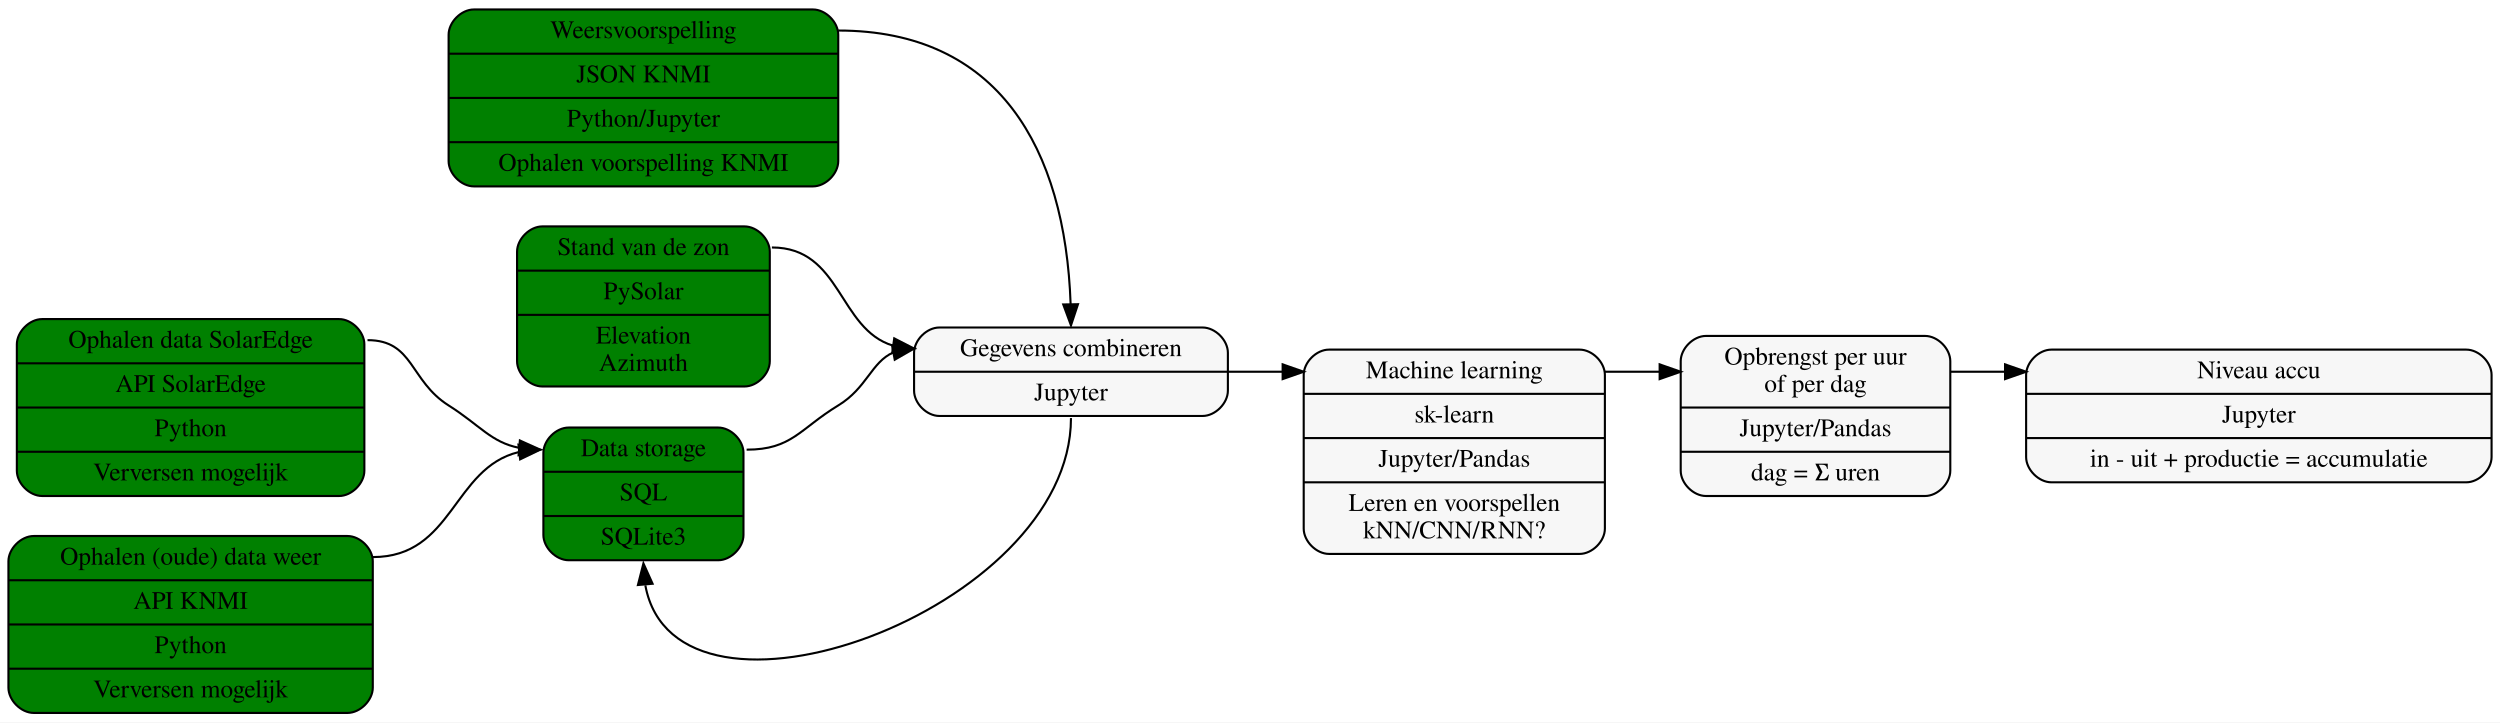
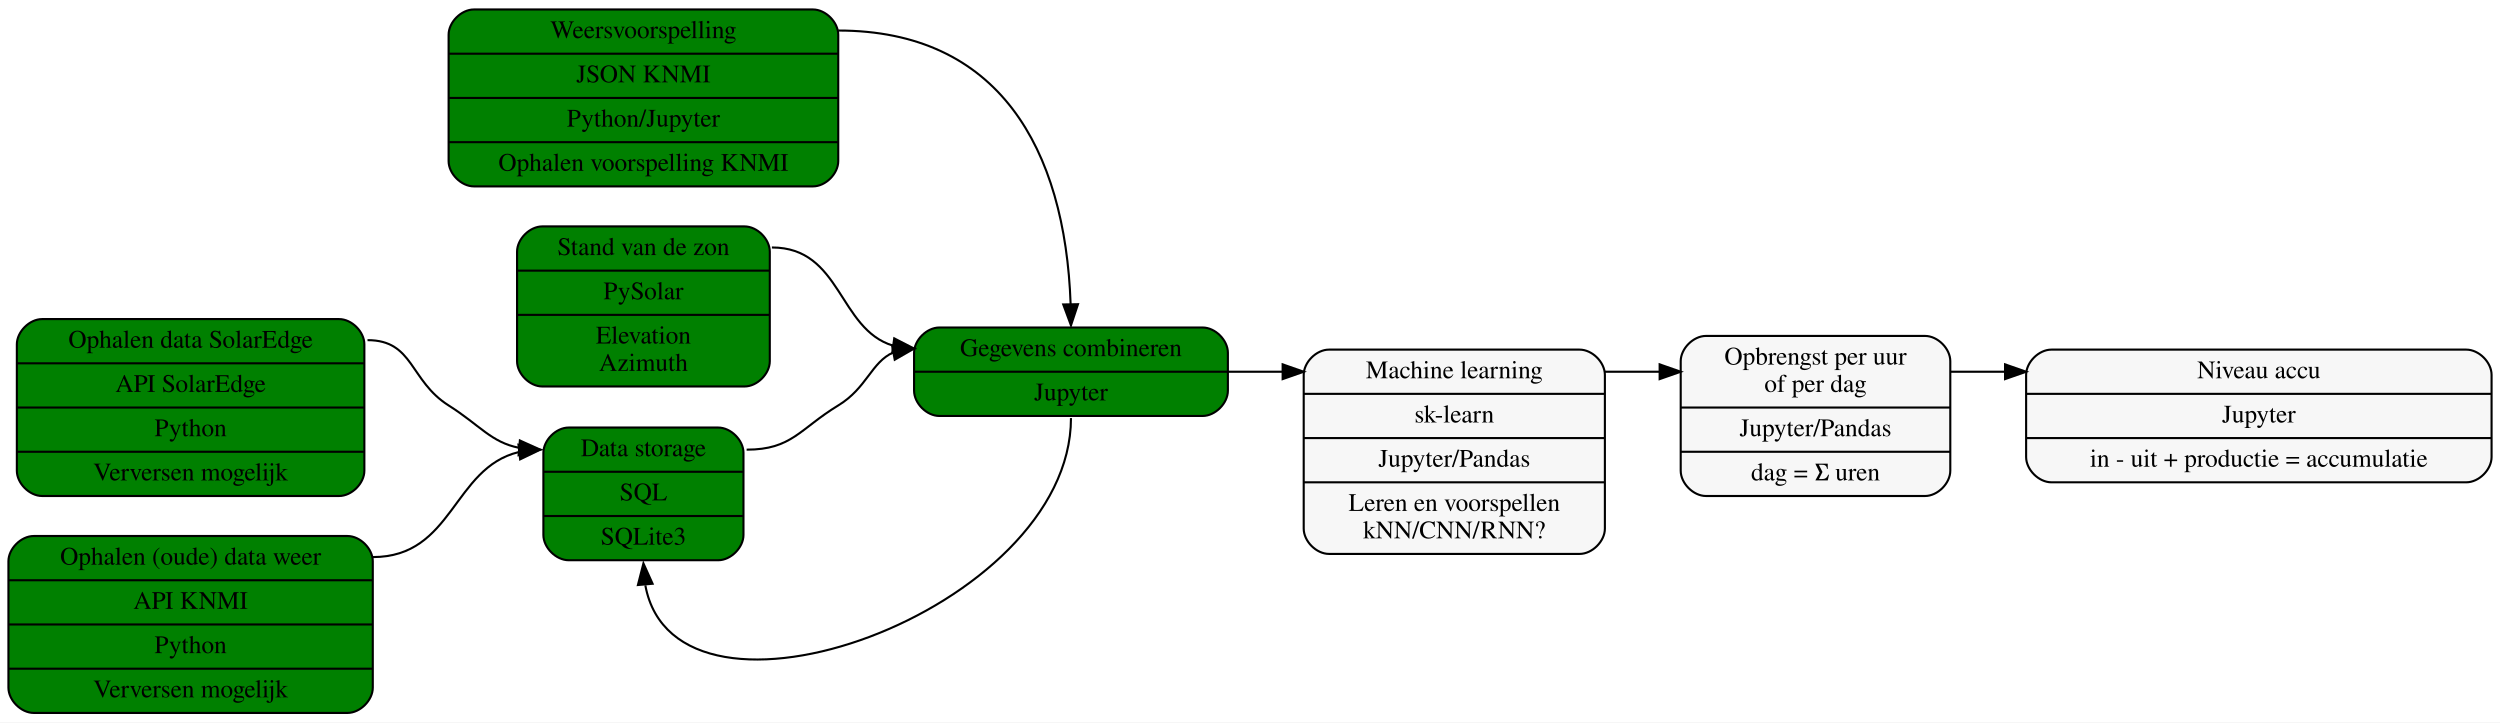
<svg xmlns="http://www.w3.org/2000/svg" width="1187pt" height="343pt" viewBox="0.00 0.00 1187.00 343.00">
  <g id="graph0" class="graph" transform="scale(1 1) rotate(0) translate(4 339)">
    <polygon fill="white" stroke="transparent" points="-4,4 -4,-339 1183,-339 1183,4 -4,4" />
    <g id="node1" class="node">
      <path fill="green" stroke="black" d="M16,-103.5C16,-103.5 157,-103.5 157,-103.5 163,-103.5 169,-109.5 169,-115.5 169,-115.5 169,-175.5 169,-175.5 169,-181.5 163,-187.5 157,-187.5 157,-187.5 16,-187.5 16,-187.5 10,-187.5 4,-181.5 4,-175.5 4,-175.5 4,-115.5 4,-115.5 4,-109.5 10,-103.5 16,-103.5" />
      <text text-anchor="middle" x="86.5" y="-173.9" font-family="Times,serif" font-size="12.00">Ophalen data SolarEdge</text>
      <polyline fill="none" stroke="black" points="4,-166.5 169,-166.5 " />
      <text text-anchor="middle" x="86.5" y="-152.9" font-family="Times,serif" font-size="12.00">API SolarEdge</text>
      <polyline fill="none" stroke="black" points="4,-145.5 169,-145.5 " />
      <text text-anchor="middle" x="86.5" y="-131.9" font-family="Times,serif" font-size="12.00">Python</text>
      <polyline fill="none" stroke="black" points="4,-124.5 169,-124.5 " />
      <text text-anchor="middle" x="86.5" y="-110.9" font-family="Times,serif" font-size="12.00">Verversen mogelijk</text>
    </g>
    <g id="node3" class="node">
      <path fill="green" stroke="black" d="M266,-73C266,-73 337,-73 337,-73 343,-73 349,-79 349,-85 349,-85 349,-124 349,-124 349,-130 343,-136 337,-136 337,-136 266,-136 266,-136 260,-136 254,-130 254,-124 254,-124 254,-85 254,-85 254,-79 260,-73 266,-73" />
      <text text-anchor="middle" x="301.5" y="-122.4" font-family="Times,serif" font-size="12.00">Data storage</text>
      <polyline fill="none" stroke="black" points="254,-115 349,-115 " />
      <text text-anchor="middle" x="301.5" y="-101.4" font-family="Times,serif" font-size="12.00">SQL</text>
      <polyline fill="none" stroke="black" points="254,-94 349,-94 " />
      <text text-anchor="middle" x="301.5" y="-80.4" font-family="Times,serif" font-size="12.00">SQLite3</text>
    </g>
    <g id="edge2" class="edge">
      <path fill="none" stroke="black" d="M170.5,-177.5C192.47,-177.5 190.43,-158.24 209,-146.5 223.88,-137.09 229.17,-128.99 242.45,-126.38" />
      <polygon fill="black" stroke="black" points="242.84,-129.86 252.5,-125.5 242.23,-122.88 242.84,-129.86" />
    </g>
    <g id="node2" class="node">
      <path fill="green" stroke="black" d="M12,-0.5C12,-0.5 161,-0.5 161,-0.5 167,-0.5 173,-6.5 173,-12.5 173,-12.5 173,-72.5 173,-72.5 173,-78.5 167,-84.5 161,-84.5 161,-84.5 12,-84.5 12,-84.5 6,-84.5 0,-78.5 0,-72.5 0,-72.5 0,-12.5 0,-12.5 0,-6.5 6,-0.5 12,-0.5" />
      <text text-anchor="middle" x="86.5" y="-70.9" font-family="Times,serif" font-size="12.00">Ophalen (oude) data weer</text>
      <polyline fill="none" stroke="black" points="0,-63.5 173,-63.5 " />
      <text text-anchor="middle" x="86.5" y="-49.9" font-family="Times,serif" font-size="12.00">API KNMI</text>
      <polyline fill="none" stroke="black" points="0,-42.5 173,-42.5 " />
      <text text-anchor="middle" x="86.5" y="-28.9" font-family="Times,serif" font-size="12.00">Python</text>
      <polyline fill="none" stroke="black" points="0,-21.5 173,-21.5 " />
      <text text-anchor="middle" x="86.5" y="-7.9" font-family="Times,serif" font-size="12.00">Verversen mogelijk</text>
    </g>
    <g id="edge3" class="edge">
      <path fill="none" stroke="black" d="M173,-74.5C211.21,-74.5 210.95,-116.75 242.24,-124.34" />
      <polygon fill="black" stroke="black" points="242.17,-127.85 252.5,-125.5 242.96,-120.9 242.17,-127.85" />
    </g>
    <g id="node9" class="node">
-       <path fill="#f7f7f7" stroke="black" d="M442,-141.5C442,-141.5 567,-141.5 567,-141.5 573,-141.5 579,-147.5 579,-153.5 579,-153.5 579,-171.5 579,-171.5 579,-177.5 573,-183.5 567,-183.5 567,-183.5 442,-183.5 442,-183.5 436,-183.5 430,-177.5 430,-171.5 430,-171.5 430,-153.5 430,-153.5 430,-147.5 436,-141.5 442,-141.5" />
+       <path fill="green" stroke="black" d="M442,-141.5C442,-141.5 567,-141.5 567,-141.5 573,-141.5 579,-147.5 579,-153.5 579,-153.5 579,-171.5 579,-171.5 579,-177.5 573,-183.5 567,-183.5 567,-183.5 442,-183.5 442,-183.5 436,-183.5 430,-177.5 430,-171.5 430,-171.5 430,-153.5 430,-153.5 430,-147.5 436,-141.5 442,-141.5" />
      <text text-anchor="middle" x="504.5" y="-169.9" font-family="Times,serif" font-size="12.00">Gegevens combineren</text>
      <polyline fill="none" stroke="black" points="430,-162.5 579,-162.5 " />
      <text text-anchor="middle" x="504.5" y="-148.9" font-family="Times,serif" font-size="12.00">Jupyter</text>
    </g>
    <g id="edge4" class="edge">
      <path fill="none" stroke="black" d="M350.5,-125.5C371.97,-125.5 375.66,-135.34 394,-146.5 407.62,-154.78 409.69,-167.01 420.09,-171.64" />
      <polygon fill="black" stroke="black" points="419.53,-175.09 430,-173.5 420.82,-168.21 419.53,-175.09" />
    </g>
    <g id="node4" class="node">
      <path fill="green" stroke="black" d="M221,-250.5C221,-250.5 382,-250.5 382,-250.5 388,-250.5 394,-256.5 394,-262.5 394,-262.5 394,-322.5 394,-322.5 394,-328.5 388,-334.5 382,-334.5 382,-334.5 221,-334.5 221,-334.5 215,-334.5 209,-328.5 209,-322.5 209,-322.5 209,-262.5 209,-262.5 209,-256.5 215,-250.5 221,-250.5" />
      <text text-anchor="middle" x="301.5" y="-320.9" font-family="Times,serif" font-size="12.00">Weersvoorspelling</text>
      <polyline fill="none" stroke="black" points="209,-313.5 394,-313.5 " />
      <text text-anchor="middle" x="301.5" y="-299.9" font-family="Times,serif" font-size="12.00">JSON KNMI</text>
      <polyline fill="none" stroke="black" points="209,-292.5 394,-292.5 " />
      <text text-anchor="middle" x="301.5" y="-278.9" font-family="Times,serif" font-size="12.00">Python/Jupyter</text>
      <polyline fill="none" stroke="black" points="209,-271.5 394,-271.5 " />
      <text text-anchor="middle" x="301.5" y="-257.9" font-family="Times,serif" font-size="12.00">Ophalen voorspelling KNMI</text>
    </g>
    <g id="edge1" class="edge">
      <path fill="none" stroke="black" d="M394,-324.5C469.86,-324.5 501.73,-268.88 504.33,-194.61" />
      <polygon fill="black" stroke="black" points="507.83,-194.56 504.5,-184.5 500.83,-194.44 507.83,-194.56" />
    </g>
    <g id="node5" class="node">
      <path fill="#f7f7f7" stroke="black" d="M627,-76C627,-76 746,-76 746,-76 752,-76 758,-82 758,-88 758,-88 758,-161 758,-161 758,-167 752,-173 746,-173 746,-173 627,-173 627,-173 621,-173 615,-167 615,-161 615,-161 615,-88 615,-88 615,-82 621,-76 627,-76" />
      <text text-anchor="middle" x="686.5" y="-159.4" font-family="Times,serif" font-size="12.00">Machine learning</text>
      <polyline fill="none" stroke="black" points="615,-152 758,-152 " />
      <text text-anchor="middle" x="686.5" y="-138.4" font-family="Times,serif" font-size="12.00">sk-learn</text>
      <polyline fill="none" stroke="black" points="615,-131 758,-131 " />
      <text text-anchor="middle" x="686.5" y="-117.4" font-family="Times,serif" font-size="12.00">Jupyter/Pandas</text>
      <polyline fill="none" stroke="black" points="615,-110 758,-110 " />
      <text text-anchor="middle" x="686.5" y="-96.4" font-family="Times,serif" font-size="12.00">Leren en voorspellen</text>
      <text text-anchor="middle" x="686.5" y="-83.4" font-family="Times,serif" font-size="12.00">kNN/CNN/RNN?</text>
    </g>
    <g id="node6" class="node">
      <path fill="#f7f7f7" stroke="black" d="M806,-103.5C806,-103.5 910,-103.5 910,-103.5 916,-103.5 922,-109.5 922,-115.5 922,-115.5 922,-167.5 922,-167.5 922,-173.5 916,-179.5 910,-179.5 910,-179.5 806,-179.5 806,-179.5 800,-179.5 794,-173.5 794,-167.5 794,-167.5 794,-115.5 794,-115.5 794,-109.5 800,-103.5 806,-103.5" />
      <text text-anchor="middle" x="858" y="-165.9" font-family="Times,serif" font-size="12.00">Opbrengst per uur</text>
      <text text-anchor="middle" x="858" y="-152.9" font-family="Times,serif" font-size="12.00">of per dag</text>
      <polyline fill="none" stroke="black" points="794,-145.5 922,-145.5 " />
      <text text-anchor="middle" x="858" y="-131.9" font-family="Times,serif" font-size="12.00">Jupyter/Pandas</text>
      <polyline fill="none" stroke="black" points="794,-124.5 922,-124.5 " />
      <text text-anchor="middle" x="858" y="-110.9" font-family="Times,serif" font-size="12.00">dag = Σ uren</text>
    </g>
    <g id="edge7" class="edge">
      <path fill="none" stroke="black" d="M758,-162.5C770,-162.5 775.25,-162.5 783.88,-162.5" />
      <polygon fill="black" stroke="black" points="784,-166 794,-162.5 784,-159 784,-166" />
    </g>
    <g id="node7" class="node">
      <path fill="#f7f7f7" stroke="black" d="M970,-110C970,-110 1167,-110 1167,-110 1173,-110 1179,-116 1179,-122 1179,-122 1179,-161 1179,-161 1179,-167 1173,-173 1167,-173 1167,-173 970,-173 970,-173 964,-173 958,-167 958,-161 958,-161 958,-122 958,-122 958,-116 964,-110 970,-110" />
      <text text-anchor="middle" x="1068.5" y="-159.4" font-family="Times,serif" font-size="12.00">Niveau accu</text>
      <polyline fill="none" stroke="black" points="958,-152 1179,-152 " />
      <text text-anchor="middle" x="1068.5" y="-138.4" font-family="Times,serif" font-size="12.00">Jupyter</text>
      <polyline fill="none" stroke="black" points="958,-131 1179,-131 " />
      <text text-anchor="middle" x="1068.5" y="-117.4" font-family="Times,serif" font-size="12.00">in - uit + productie = accumulatie</text>
    </g>
    <g id="edge8" class="edge">
      <path fill="none" stroke="black" d="M922,-162.5C934,-162.5 939.25,-162.5 947.88,-162.5" />
      <polygon fill="black" stroke="black" points="948,-166 958,-162.5 948,-159 948,-166" />
    </g>
    <g id="node8" class="node">
      <path fill="green" stroke="black" d="M253.5,-155.5C253.5,-155.5 349.5,-155.5 349.5,-155.5 355.5,-155.5 361.5,-161.5 361.5,-167.5 361.5,-167.5 361.5,-219.5 361.5,-219.5 361.5,-225.5 355.5,-231.5 349.5,-231.5 349.5,-231.5 253.5,-231.5 253.5,-231.5 247.5,-231.5 241.5,-225.5 241.5,-219.5 241.5,-219.5 241.5,-167.5 241.5,-167.5 241.5,-161.5 247.5,-155.5 253.5,-155.5" />
      <text text-anchor="middle" x="301.5" y="-217.9" font-family="Times,serif" font-size="12.00">Stand van de zon</text>
      <polyline fill="none" stroke="black" points="241.5,-210.5 361.5,-210.5 " />
      <text text-anchor="middle" x="301.5" y="-196.9" font-family="Times,serif" font-size="12.00">PySolar</text>
      <polyline fill="none" stroke="black" points="241.5,-189.5 361.5,-189.5 " />
      <text text-anchor="middle" x="301.5" y="-175.9" font-family="Times,serif" font-size="12.00">Elevation</text>
      <text text-anchor="middle" x="301.5" y="-162.9" font-family="Times,serif" font-size="12.00">Azimuth</text>
    </g>
    <g id="edge9" class="edge">
      <path fill="none" stroke="black" d="M362.5,-221.5C395.57,-221.5 393.99,-182.75 420.02,-174.88" />
      <polygon fill="black" stroke="black" points="420.58,-178.34 430,-173.5 419.61,-171.41 420.58,-178.34" />
    </g>
    <g id="edge5" class="edge">
      <path fill="none" stroke="black" d="M504.5,-140.5C504.5,-48.93 317.05,18.36 302.41,-61.08" />
      <polygon fill="black" stroke="black" points="298.88,-61.23 301.5,-71.5 305.85,-61.84 298.88,-61.23" />
    </g>
    <g id="edge6" class="edge">
      <path fill="none" stroke="black" d="M579.13,-162.5C587.65,-162.5 596.32,-162.5 604.79,-162.5" />
      <polygon fill="black" stroke="black" points="605,-166 615,-162.5 605,-159 605,-166" />
    </g>
  </g>
</svg>
